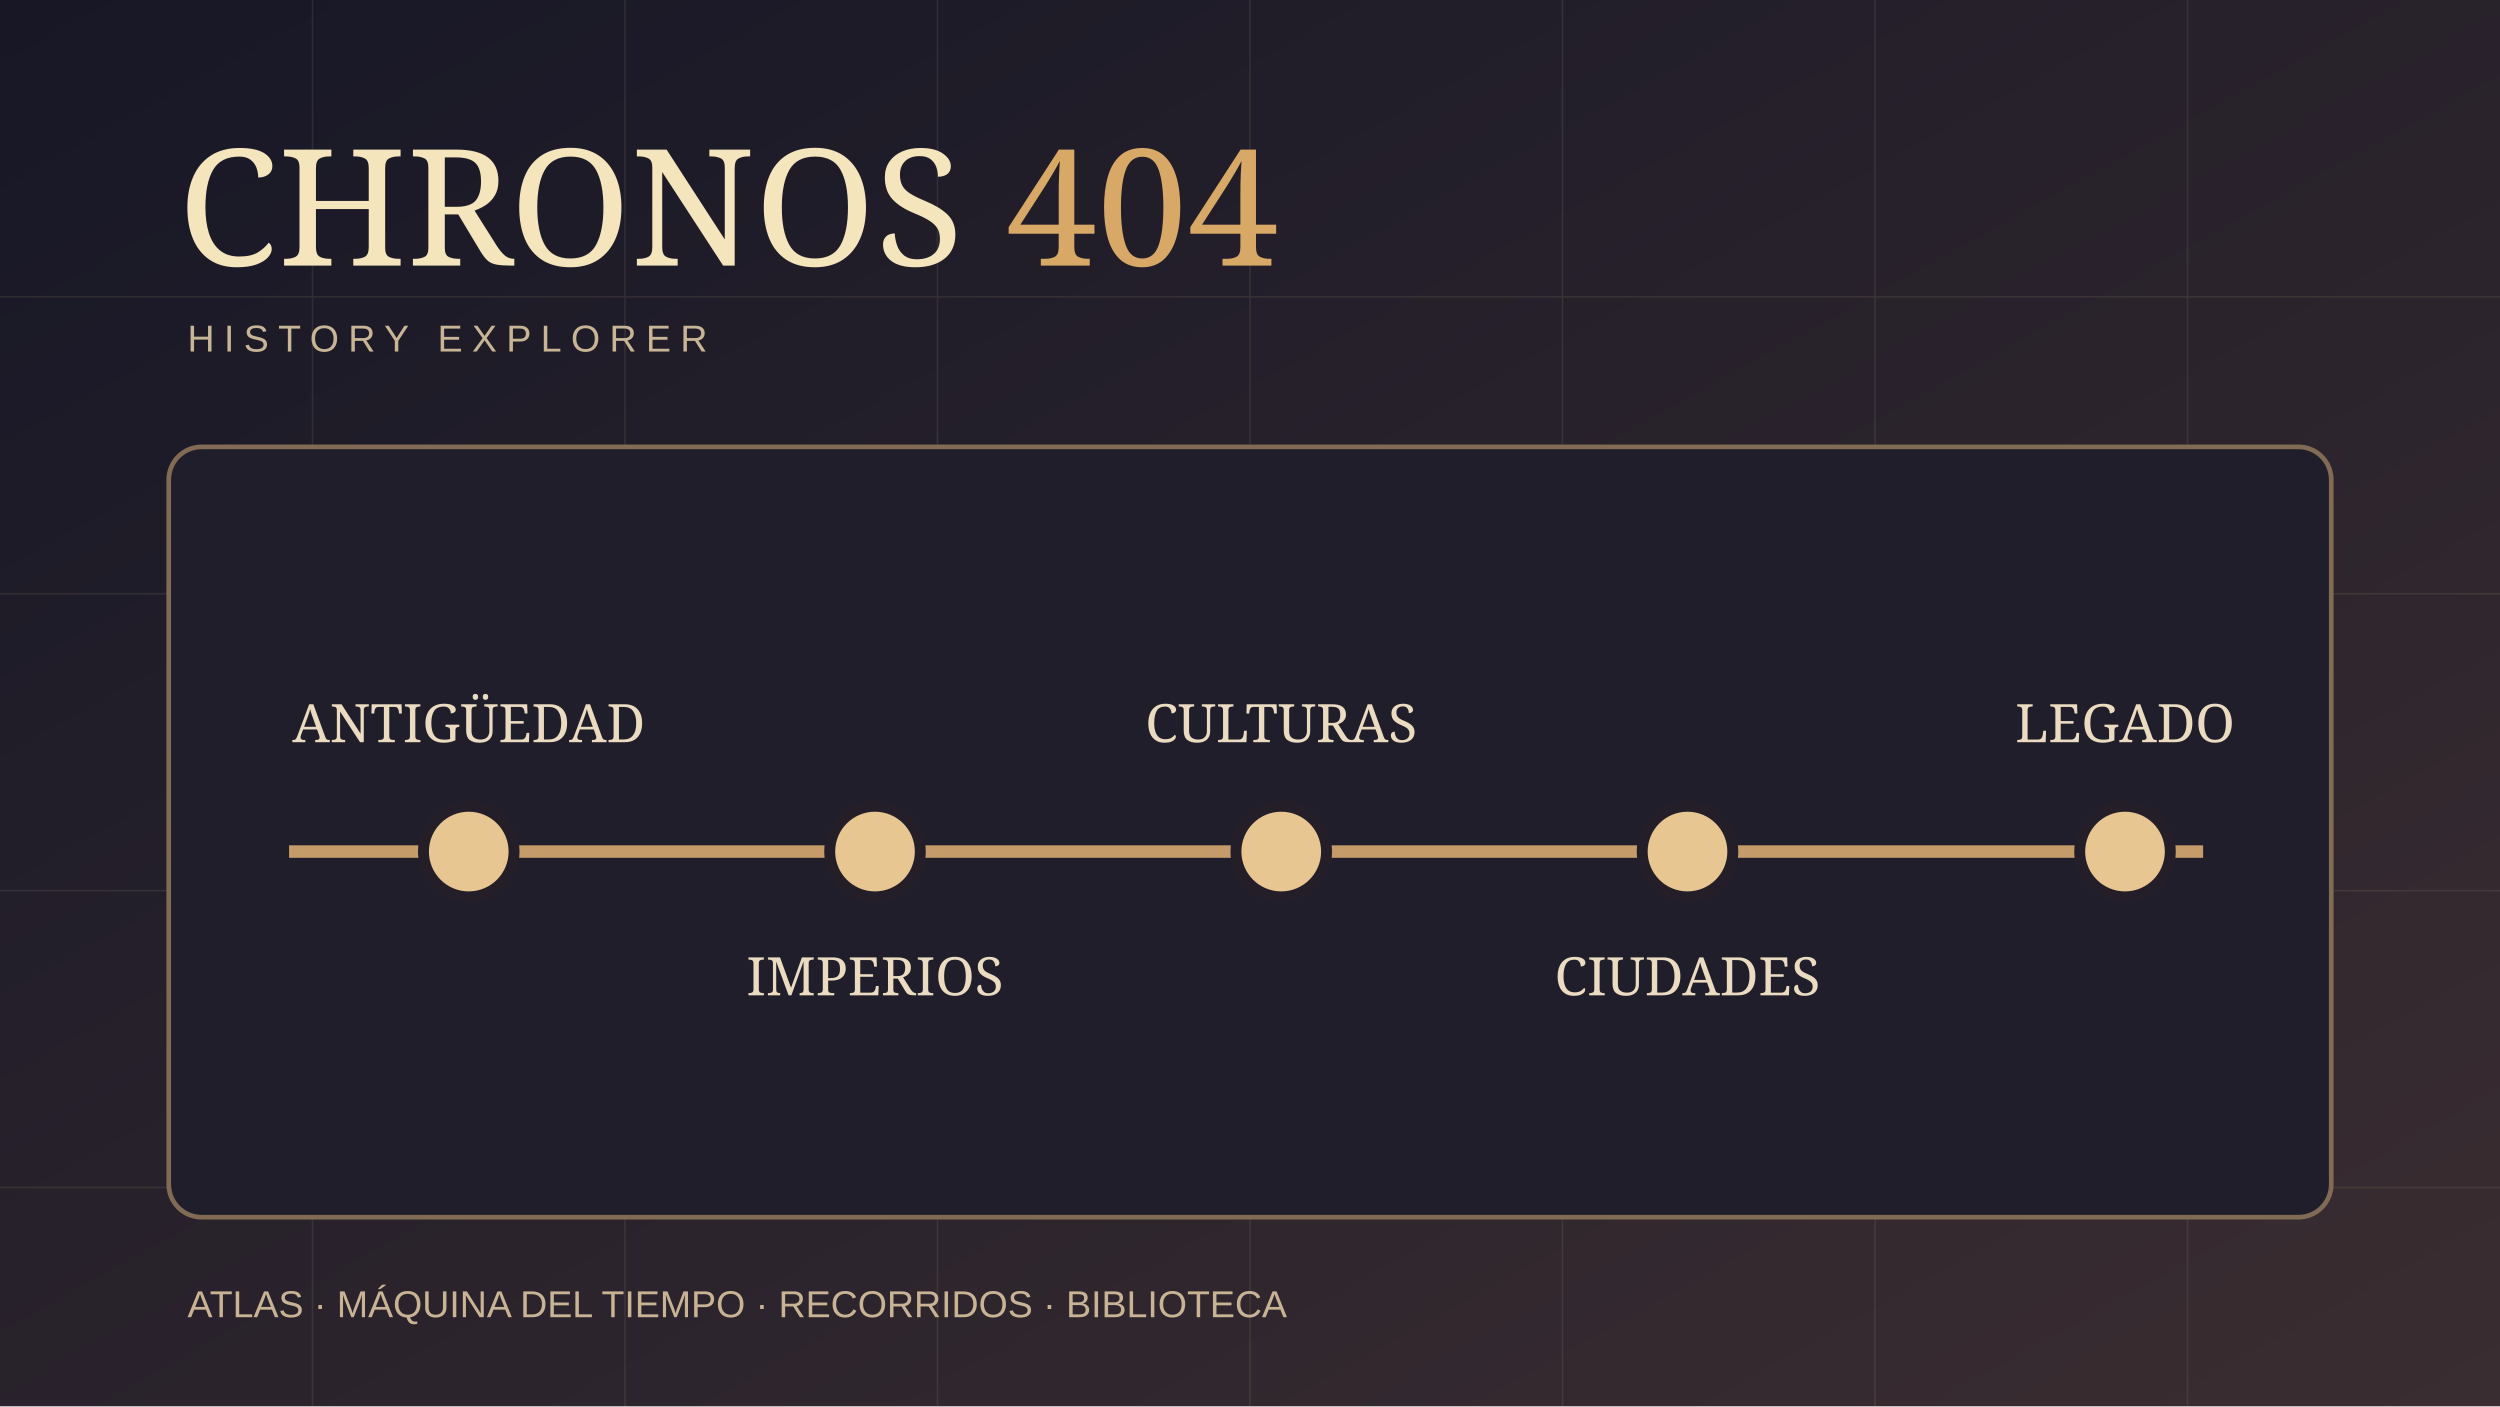
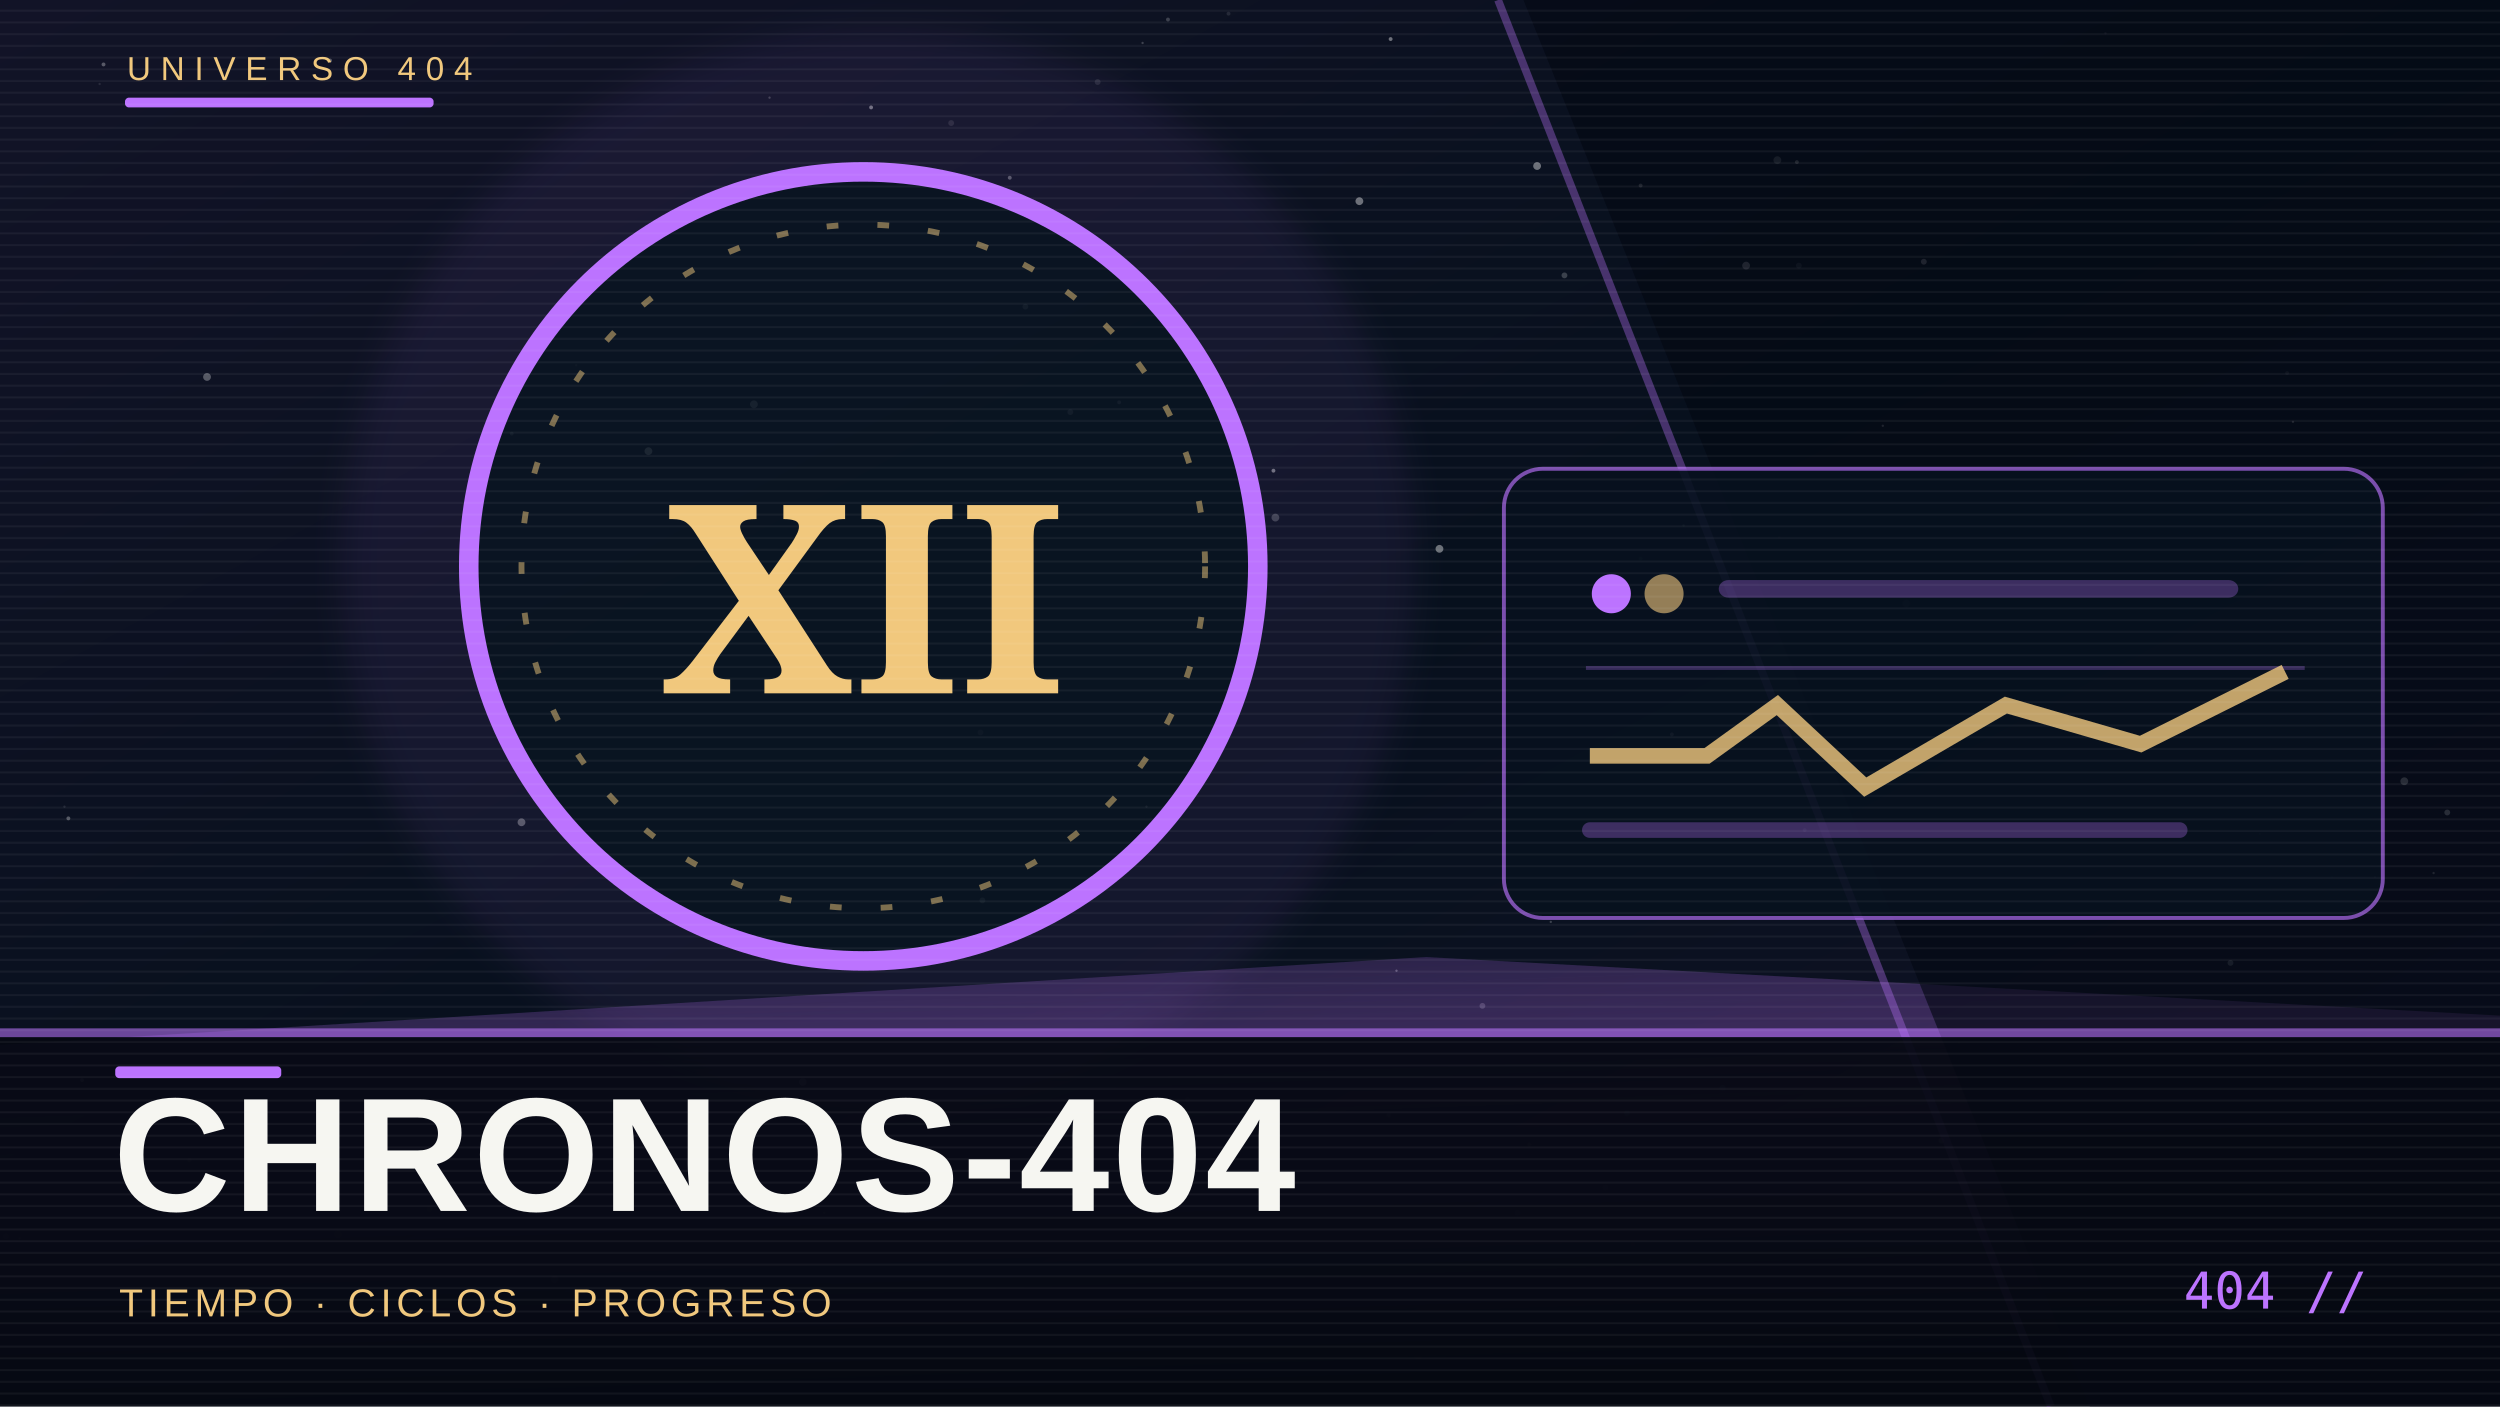
- <svg xmlns="http://www.w3.org/2000/svg" viewBox="0 0 1600 900" role="img" aria-labelledby="t d">
+ <svg xmlns="http://www.w3.org/2000/svg" viewBox="0 0 1280 720" role="img" aria-label="Carátula artística premium de CHRONOS-404">
  <defs>
-     <linearGradient id="b" x2="1" y2="1">
-       <stop stop-color="#171726" />
-       <stop offset="1" stop-color="#3a2d31" />
+     <linearGradient id="bg" x2="1" y2="1">
+       <stop stop-color="#121327" />
+       <stop offset=".5" stop-color="#07101d" />
+       <stop offset="1" stop-color="#121327" />
    </linearGradient>
+     <radialGradient id="orb">
+       <stop stop-color="#bc73ff" />
+       <stop offset=".45" stop-color="#121327" />
+       <stop offset="1" stop-color="#020810" />
+     </radialGradient>
+     <linearGradient id="floor" x2=".2" y2="1">
+       <stop stop-color="#bc73ff" stop-opacity=".12" />
+       <stop offset="1" stop-color="#020408" />
+     </linearGradient>
+     <filter id="glow">
+       <feGaussianBlur stdDeviation="8" />
+     </filter>
+     <pattern id="lines" width="6" height="6" patternUnits="userSpaceOnUse">
+       <path d="M0 5.5H6" stroke="#fff" opacity=".05" />
+     </pattern>
  </defs>
-   <rect width="1600" height="900" fill="url(#b)" />
-   <g stroke="#b0a079" opacity=".14">
-     <path d="M0 190H1600M0 380H1600M0 570H1600M0 760H1600M200 0V900M400 0V900M600 0V900M800 0V900M1000 0V900M1200 0V900M1400 0V900" />
+   <rect width="1280" height="720" fill="url(#bg)" />
+   <circle cx="267" cy="421" r="2" fill="#fff" opacity=".3" />
+   <circle cx="33" cy="413" r="0.6" fill="#fff" opacity=".1" />
+   <circle cx="882" cy="557" r="1.5" fill="#fff" opacity=".2" />
+   <circle cx="97" cy="594" r="1" fill="#fff" opacity=".2" />
+   <circle cx="856" cy="376" r="1" fill="#fff" opacity=".4" />
+   <circle cx="262" cy="222" r="1" fill="#fff" opacity=".2" />
+   <circle cx="3" cy="633" r="1.5" fill="#fff" opacity=".2" />
+   <circle cx="840" cy="286" r="1" fill="#fff" opacity=".1" />
+   <circle cx="503" cy="461" r="1.5" fill="#fff" opacity=".2" />
+   <circle cx="332" cy="231" r="2" fill="#fff" opacity=".4" />
+   <circle cx="502" cy="375" r="1.5" fill="#fff" opacity=".1" />
+   <circle cx="295" cy="187" r="0.6" fill="#fff" opacity=".1" />
+   <circle cx="964" cy="218" r="0.6" fill="#fff" opacity=".3" />
+   <circle cx="1003" cy="534" r="0.6" fill="#fff" opacity=".2" />
+   <circle cx="995" cy="377" r="1" fill="#fff" opacity=".2" />
+   <circle cx="726" cy="694" r="2" fill="#fff" opacity=".3" />
+   <circle cx="608" cy="563" r="1" fill="#fff" opacity=".1" />
+   <circle cx="985" cy="672" r="1.5" fill="#fff" opacity=".3" />
+   <circle cx="585" cy="22" r="0.6" fill="#fff" opacity=".2" />
+   <circle cx="506" cy="600" r="0.6" fill="#fff" opacity=".1" />
+   <circle cx="711" cy="571" r="1" fill="#fff" opacity=".2" />
+   <circle cx="559" cy="695" r="0.6" fill="#fff" opacity=".3" />
+   <circle cx="894" cy="136" r="2" fill="#fff" opacity=".3" />
+   <circle cx="42" cy="553" r="1" fill="#fff" opacity=".4" />
+   <circle cx="517" cy="91" r="1" fill="#fff" opacity=".3" />
+   <circle cx="840" cy="95" r="1" fill="#fff" opacity=".3" />
+   <circle cx="173" cy="632" r="2" fill="#fff" opacity=".2" />
+   <circle cx="911" cy="275" r="0.6" fill="#fff" opacity=".2" />
+   <circle cx="1058" cy="368" r="1.5" fill="#fff" opacity=".3" />
+   <circle cx="1078" cy="17" r="0.6" fill="#fff" opacity=".1" />
+   <circle cx="525" cy="157" r="1.5" fill="#fff" opacity=".2" />
+   <circle cx="1235" cy="631" r="2" fill="#fff" opacity=".4" />
+   <circle cx="110" cy="604" r="0.6" fill="#fff" opacity=".2" />
+   <circle cx="845" cy="645" r="0.6" fill="#fff" opacity=".2" />
+   <circle cx="787" cy="85" r="2" fill="#fff" opacity=".4" />
+   <circle cx="836" cy="637" r="1" fill="#fff" opacity=".1" />
+   <circle cx="487" cy="63" r="1.5" fill="#fff" opacity=".1" />
+   <circle cx="924" cy="425" r="1" fill="#fff" opacity=".4" />
+   <circle cx="386" cy="207" r="2" fill="#fff" opacity=".3" />
+   <circle cx="169" cy="31" r="1" fill="#fff" opacity=".3" />
+   <circle cx="833" cy="570" r="1.5" fill="#fff" opacity=".2" />
+   <circle cx="910" cy="82" r="2" fill="#fff" opacity=".2" />
+   <circle cx="1253" cy="416" r="1.5" fill="#fff" opacity=".4" />
+   <circle cx="715" cy="497" r="0.6" fill="#fff" opacity=".3" />
+   <circle cx="712" cy="20" r="1" fill="#fff" opacity=".4" />
+   <circle cx="332" cy="124" r="1.5" fill="#fff" opacity=".3" />
+   <circle cx="394" cy="50" r="0.6" fill="#fff" opacity=".2" />
+   <circle cx="1216" cy="449" r="0.6" fill="#fff" opacity=".3" />
+   <circle cx="1142" cy="493" r="1.5" fill="#fff" opacity=".2" />
+   <circle cx="411" cy="554" r="2" fill="#fff" opacity=".4" />
+   <circle cx="1231" cy="400" r="2" fill="#fff" opacity=".4" />
+   <circle cx="1157" cy="427" r="0.6" fill="#fff" opacity=".2" />
+   <circle cx="1048" cy="613" r="1.5" fill="#fff" opacity=".2" />
+   <circle cx="862" cy="269" r="0.6" fill="#fff" opacity=".3" />
+   <circle cx="1194" cy="449" r="0.6" fill="#fff" opacity=".1" />
+   <circle cx="35" cy="419" r="1" fill="#fff" opacity=".3" />
+   <circle cx="562" cy="42" r="1.5" fill="#fff" opacity=".1" />
+   <circle cx="1174" cy="216" r="0.6" fill="#fff" opacity=".3" />
+   <circle cx="737" cy="281" r="2" fill="#fff" opacity=".4" />
+   <circle cx="696" cy="103" r="2" fill="#fff" opacity=".4" />
+   <circle cx="573" cy="206" r="1" fill="#fff" opacity=".2" />
+   <circle cx="446" cy="55" r="1" fill="#fff" opacity=".4" />
+   <circle cx="598" cy="10" r="1" fill="#fff" opacity=".2" />
+   <circle cx="976" cy="309" r="2" fill="#fff" opacity=".2" />
+   <circle cx="548" cy="211" r="1.5" fill="#fff" opacity=".2" />
+   <circle cx="1231" cy="681" r="2" fill="#fff" opacity=".3" />
+   <circle cx="759" cy="515" r="1.5" fill="#fff" opacity=".2" />
+   <circle cx="284" cy="655" r="2" fill="#fff" opacity=".3" />
+   <circle cx="106" cy="193" r="2" fill="#fff" opacity=".3" />
+   <circle cx="629" cy="7" r="1" fill="#fff" opacity=".1" />
+   <circle cx="783" cy="586" r="1" fill="#fff" opacity=".2" />
+   <circle cx="1246" cy="447" r="0.6" fill="#fff" opacity=".3" />
+   <circle cx="653" cy="265" r="2" fill="#fff" opacity=".2" />
+   <circle cx="777" cy="621" r="1.5" fill="#fff" opacity=".2" />
+   <circle cx="51" cy="43" r="0.6" fill="#fff" opacity=".1" />
+   <circle cx="985" cy="134" r="1.5" fill="#fff" opacity=".3" />
+   <circle cx="801" cy="141" r="1.5" fill="#fff" opacity=".2" />
+   <circle cx="10" cy="634" r="0.6" fill="#fff" opacity=".3" />
+   <circle cx="220" cy="619" r="1.5" fill="#fff" opacity=".1" />
+   <circle cx="920" cy="83" r="1" fill="#fff" opacity=".3" />
+   <circle cx="53" cy="33" r="1" fill="#fff" opacity=".3" />
+   <circle cx="794" cy="472" r="0.6" fill="#fff" opacity=".2" />
+   <circle cx="921" cy="136" r="1.5" fill="#fff" opacity=".1" />
+   <circle cx="422" cy="621" r="0.6" fill="#fff" opacity=".4" />
+   <circle cx="822" cy="608" r="1.5" fill="#fff" opacity=".2" />
+   <circle cx="1171" cy="191" r="1" fill="#fff" opacity=".1" />
+   <circle cx="241" cy="696" r="1" fill="#fff" opacity=".4" />
+   <circle cx="994" cy="584" r="1.5" fill="#fff" opacity=".4" />
+   <circle cx="587" cy="413" r="0.6" fill="#fff" opacity=".3" />
+   <circle cx="652" cy="241" r="1" fill="#fff" opacity=".4" />
+   <circle cx="450" cy="290" r="275" fill="#bc73ff" opacity=".07" filter="url(#glow)" />
+   <path d="M0 535L730 490L1280 520V720H0Z" fill="url(#floor)" />
+   <g>
+     <circle cx="442" cy="290" r="202" fill="#07131f" fill-opacity=".8" stroke="#bc73ff" stroke-width="10" />
+     <circle cx="442" cy="290" r="175" fill="none" stroke="#f1c87d" stroke-opacity=".5" stroke-width="3" stroke-dasharray="6 20" />
+     <text x="442" y="355" text-anchor="middle" font-size="135" font-family="Georgia,serif" fill="#f1c87d" font-weight="bold">XII</text>
  </g>
-   <text x="114" y="170" font-family="Georgia,serif" font-size="104" fill="#f5e5bc">CHRONOS <tspan fill="#d8a867">404</tspan>
-   </text>
-   <text x="120" y="225" font-family="Arial,sans-serif" font-size="24" letter-spacing="6" fill="#c8b595">HISTORY EXPLORER</text>
-   <rect x="108" y="286" width="1384" height="493" rx="21" fill="#201e2a" stroke="#816b54" stroke-width="3" />
-   <path d="M185 545H1410" stroke="#c59c69" stroke-width="8" />
-   <g fill="#e8c691" stroke="#241e28" stroke-width="7">
-     <circle cx="300" cy="545" r="29" />
-     <circle cx="560" cy="545" r="29" />
-     <circle cx="820" cy="545" r="29" />
-     <circle cx="1080" cy="545" r="29" />
-     <circle cx="1360" cy="545" r="29" />
+   <path d="M780 0L1280 0V720H1070Z" fill="#030713" opacity=".65" />
+   <path d="M767 0L1050 720" stroke="#bc73ff" stroke-width="4" opacity=".35" />
+   <rect x="64" y="50" width="158" height="5" rx="2" fill="#bc73ff" />
+   <text x="65" y="41" font-family="Arial,sans-serif" font-size="17" letter-spacing="5" fill="#f1c87d">UNIVERSO 404</text>
+   <g transform="translate(770 240)">
+     <rect width="450" height="230" rx="20" fill="#07111e" opacity=".91" stroke="#bc73ff" stroke-opacity=".7" stroke-width="2" />
+     <circle cx="55" cy="64" r="10" fill="#bc73ff" />
+     <circle cx="82" cy="64" r="10" fill="#f1c87d" opacity=".6" />
+     <rect x="110" y="57" width="266" height="9" rx="5" fill="#bc73ff" opacity=".3" />
+     <path d="M42 102H410" stroke="#bc73ff" stroke-opacity=".27" stroke-width="2" />
+     <path d="M44 147h60l36 -26l45 42l72 -42l69 20l74 -37" stroke="#f1c87d" stroke-width="8" fill="none" opacity=".8" />
+     <path d="M44 185h302" stroke="#bc73ff" stroke-opacity=".3" stroke-width="8" stroke-linecap="round" />
  </g>
-   <g font-family="Georgia,serif" fill="#eadbc1" font-size="34" text-anchor="middle">
-     <text x="300" y="475">ANTIGÜEDAD</text>
-     <text x="560" y="637">IMPERIOS</text>
-     <text x="820" y="475">CULTURAS</text>
-     <text x="1080" y="637">CIUDADES</text>
-     <text x="1360" y="475">LEGADO</text>
-   </g>
-   <text x="120" y="843" font-family="Arial,sans-serif" font-size="24" fill="#c9b395">ATLAS  ·  MÁQUINA DEL TIEMPO  ·  RECORRIDOS  ·  BIBLIOTECA</text>
+   <path d="M0 529H1280" stroke="#bc73ff" stroke-opacity=".55" stroke-width="5" />
+   <rect y="531" width="1280" height="189" fill="#050912" opacity=".94" />
+   <rect x="59" y="546" width="85" height="6" fill="#bc73ff" rx="2" />
+   <text x="58" y="620" font-family="Arial,DejaVu Sans,sans-serif" font-size="83" font-weight="900" fill="#f6f6f1" letter-spacing="1.5">CHRONOS-404</text>
+   <text x="61" y="674" font-family="Arial,DejaVu Sans,sans-serif" font-size="20" font-weight="500" fill="#f1c87d" letter-spacing="2.5">TIEMPO · CICLOS · PROGRESO</text>
+   <text x="1212" y="670" text-anchor="end" font-family="monospace" font-size="26" fill="#bc73ff">404 //</text>
+   <rect width="1280" height="720" fill="url(#lines)" />
</svg>
